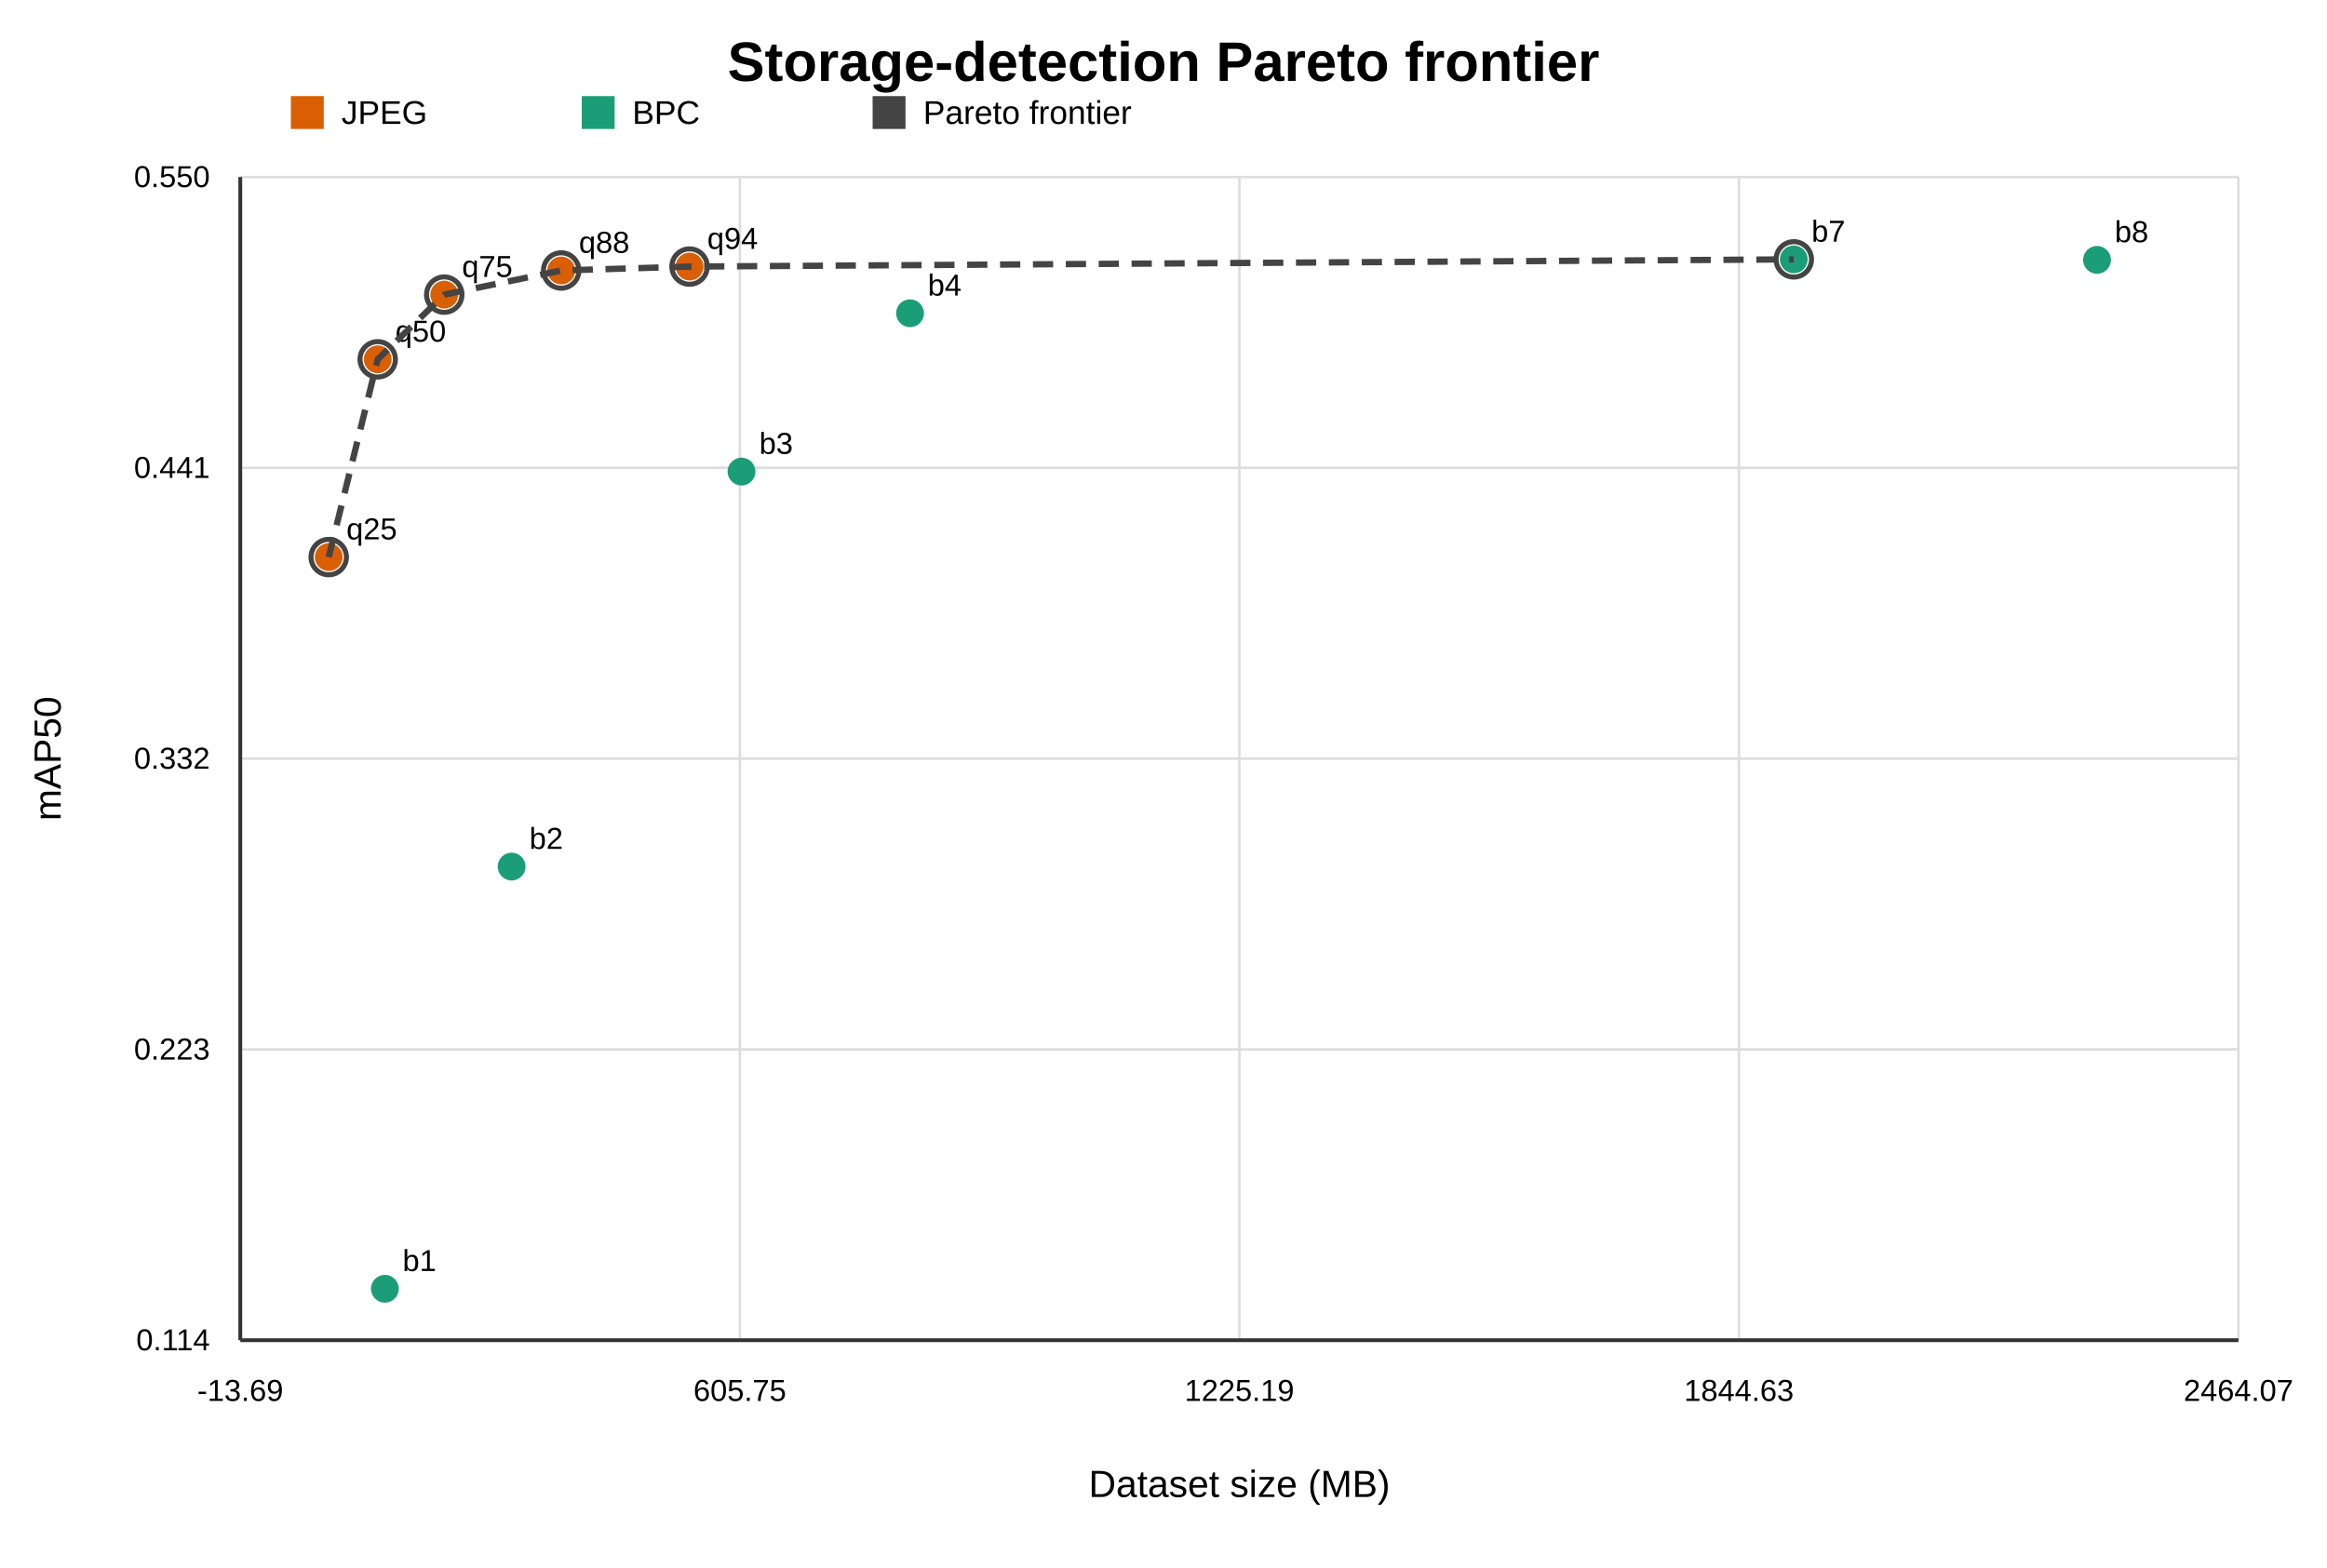
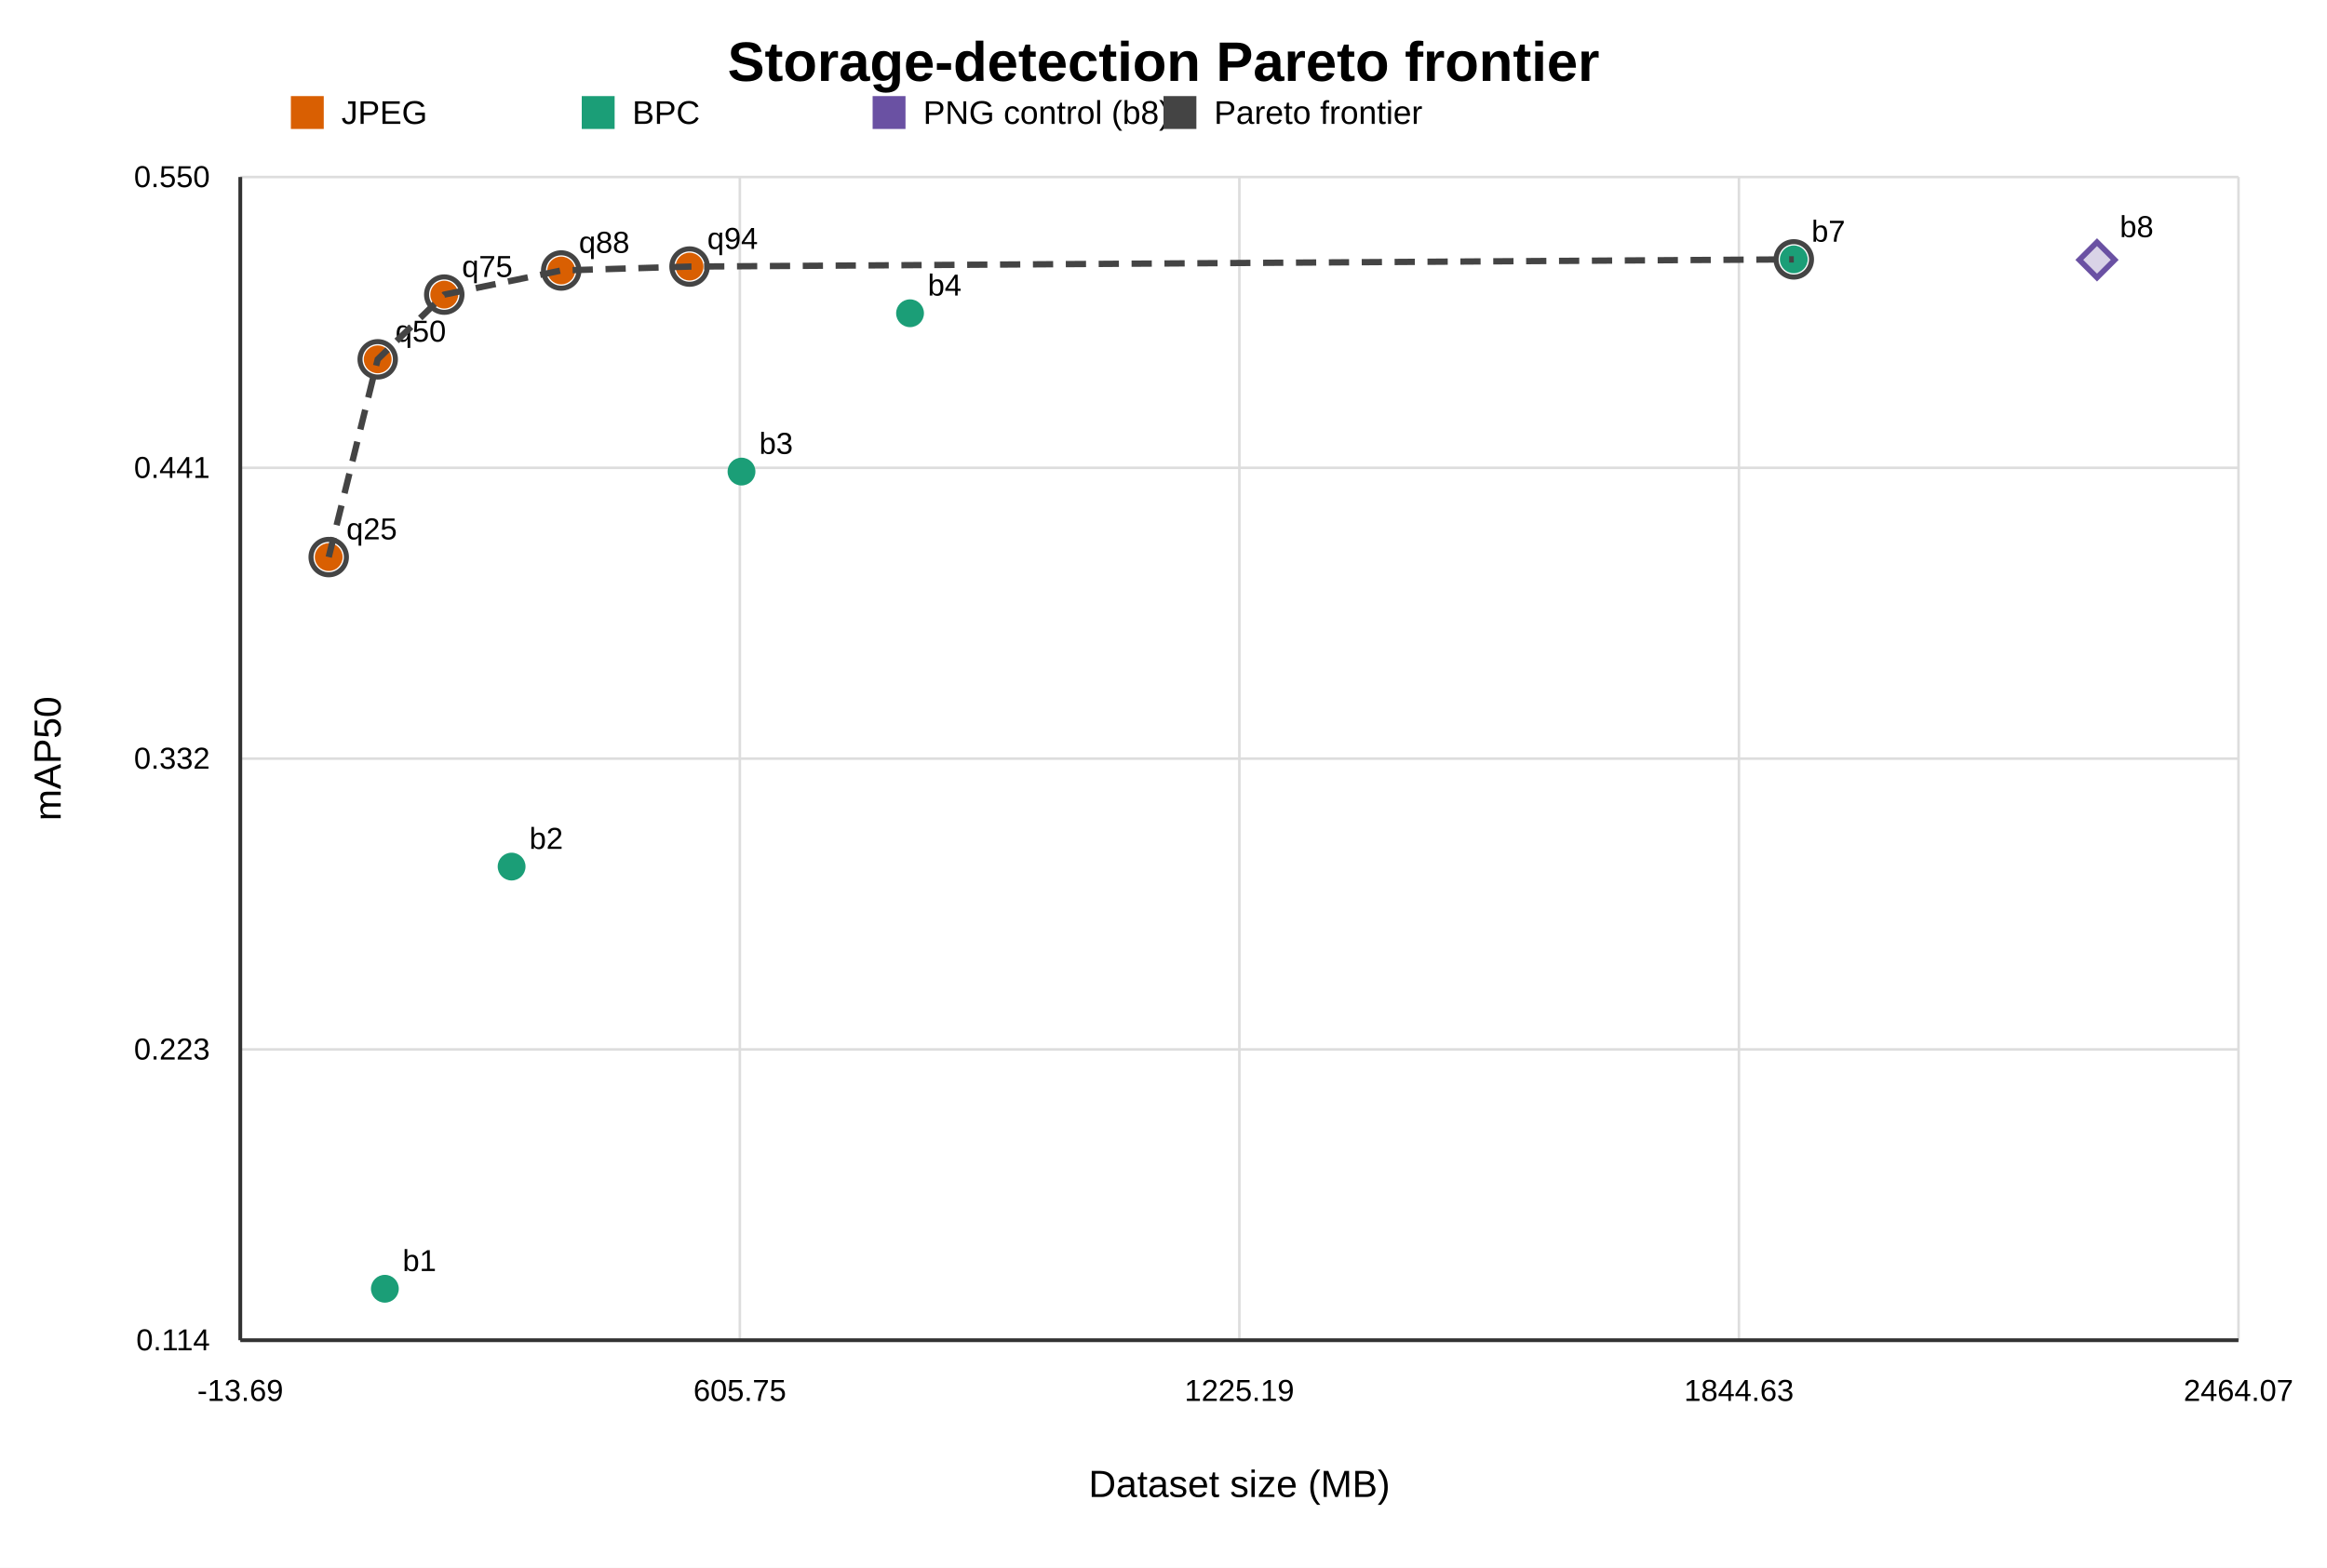
<svg xmlns="http://www.w3.org/2000/svg" width="920" height="620" viewBox="0 0 920 620">
  <rect x="0" y="0" width="920" height="620" fill="white" />
  <text x="460.0" y="32" text-anchor="middle" font-family="Arial" font-size="22" font-weight="700">Storage-detection Pareto frontier</text>
  <line x1="95.00" y1="70" x2="95.00" y2="530" stroke="#dddddd" stroke-width="1" />
  <text x="95.00" y="554" text-anchor="middle" font-family="Arial" font-size="12">-13.69</text>
  <line x1="292.50" y1="70" x2="292.50" y2="530" stroke="#dddddd" stroke-width="1" />
  <text x="292.50" y="554" text-anchor="middle" font-family="Arial" font-size="12">605.75</text>
  <line x1="490.00" y1="70" x2="490.00" y2="530" stroke="#dddddd" stroke-width="1" />
  <text x="490.00" y="554" text-anchor="middle" font-family="Arial" font-size="12">1225.19</text>
  <line x1="687.50" y1="70" x2="687.50" y2="530" stroke="#dddddd" stroke-width="1" />
  <text x="687.50" y="554" text-anchor="middle" font-family="Arial" font-size="12">1844.63</text>
  <line x1="885.00" y1="70" x2="885.00" y2="530" stroke="#dddddd" stroke-width="1" />
  <text x="885.00" y="554" text-anchor="middle" font-family="Arial" font-size="12">2464.07</text>
  <line x1="95" y1="530.00" x2="885" y2="530.00" stroke="#dddddd" stroke-width="1" />
  <text x="83" y="534.00" text-anchor="end" font-family="Arial" font-size="12">0.114</text>
  <line x1="95" y1="415.00" x2="885" y2="415.00" stroke="#dddddd" stroke-width="1" />
  <text x="83" y="419.00" text-anchor="end" font-family="Arial" font-size="12">0.223</text>
  <line x1="95" y1="300.00" x2="885" y2="300.00" stroke="#dddddd" stroke-width="1" />
  <text x="83" y="304.00" text-anchor="end" font-family="Arial" font-size="12">0.332</text>
  <line x1="95" y1="185.00" x2="885" y2="185.00" stroke="#dddddd" stroke-width="1" />
  <text x="83" y="189.00" text-anchor="end" font-family="Arial" font-size="12">0.441</text>
  <line x1="95" y1="70.00" x2="885" y2="70.00" stroke="#dddddd" stroke-width="1" />
  <text x="83" y="74.00" text-anchor="end" font-family="Arial" font-size="12">0.550</text>
  <line x1="95" y1="530" x2="885" y2="530" stroke="#333333" stroke-width="1.5" />
  <line x1="95" y1="70" x2="95" y2="530" stroke="#333333" stroke-width="1.5" />
  <text x="490.0" y="592" text-anchor="middle" font-family="Arial" font-size="15">Dataset size (MB)</text>
  <text x="24" y="300.0" text-anchor="middle" transform="rotate(-90 24 300.0)" font-family="Arial" font-size="15">mAP50</text>
  <circle cx="272.62" cy="105.42" r="5.5" fill="#d95f02" />
  <text x="279.62" y="98.42" font-family="Arial" font-size="12">q94</text>
  <circle cx="221.87" cy="106.97" r="5.5" fill="#d95f02" />
  <text x="228.87" y="99.97" font-family="Arial" font-size="12">q88</text>
  <circle cx="175.64" cy="116.51" r="5.5" fill="#d95f02" />
  <text x="182.64" y="109.51" font-family="Arial" font-size="12">q75</text>
  <circle cx="149.33" cy="142.10" r="5.5" fill="#d95f02" />
  <text x="156.33" y="135.10" font-family="Arial" font-size="12">q50</text>
  <circle cx="129.96" cy="220.30" r="5.5" fill="#d95f02" />
  <text x="136.96" y="213.30" font-family="Arial" font-size="12">q25</text>
  <g data-legend="true">
    <rect x="115" y="38" width="13" height="13" fill="#d95f02" />
    <text x="135" y="49" font-family="Arial" font-size="13">JPEG</text>
  </g>
-   <circle cx="829.07" cy="102.77" r="5.5" fill="#1b9e77" />
-   <text x="836.07" y="95.77" font-family="Arial" font-size="12">b8</text>
  <circle cx="709.19" cy="102.57" r="5.5" fill="#1b9e77" />
  <text x="716.19" y="95.57" font-family="Arial" font-size="12">b7</text>
  <circle cx="359.79" cy="123.88" r="5.5" fill="#1b9e77" />
  <text x="366.79" y="116.88" font-family="Arial" font-size="12">b4</text>
  <circle cx="293.16" cy="186.49" r="5.5" fill="#1b9e77" />
  <text x="300.16" y="179.49" font-family="Arial" font-size="12">b3</text>
  <circle cx="202.27" cy="342.70" r="5.5" fill="#1b9e77" />
  <text x="209.27" y="335.70" font-family="Arial" font-size="12">b2</text>
  <circle cx="152.16" cy="509.65" r="5.5" fill="#1b9e77" />
  <text x="159.16" y="502.65" font-family="Arial" font-size="12">b1</text>
  <g data-legend="true">
    <rect x="230" y="38" width="13" height="13" fill="#1b9e77" />
    <text x="250" y="49" font-family="Arial" font-size="13">BPC</text>
  </g>
+   <polygon points="829.07,95.77 836.07,102.77 829.07,109.77 822.07,102.77" fill="#6a51a3" fill-opacity="0.25" stroke="#6a51a3" stroke-width="2.2" />
+   <text x="838.07" y="93.77" font-family="Arial" font-size="12">b8</text>
+   <g data-legend="true">
+     <rect x="345" y="38" width="13" height="13" fill="#6a51a3" />
+     <text x="365" y="49" font-family="Arial" font-size="13">PNG control (b8)</text>
+   </g>
  <polyline points="129.96,220.30 149.33,142.10 175.64,116.51 221.87,106.97 272.62,105.42 709.19,102.57" fill="none" stroke="#444444" stroke-width="2.5" stroke-dasharray="8 5" />
  <circle cx="129.96" cy="220.30" r="7" fill="none" stroke="#444444" stroke-width="2" />
  <circle cx="149.33" cy="142.10" r="7" fill="none" stroke="#444444" stroke-width="2" />
  <circle cx="175.64" cy="116.51" r="7" fill="none" stroke="#444444" stroke-width="2" />
  <circle cx="221.87" cy="106.97" r="7" fill="none" stroke="#444444" stroke-width="2" />
  <circle cx="272.62" cy="105.42" r="7" fill="none" stroke="#444444" stroke-width="2" />
  <circle cx="709.19" cy="102.57" r="7" fill="none" stroke="#444444" stroke-width="2" />
  <g data-legend="true">
-     <rect x="345" y="38" width="13" height="13" fill="#444444" />
-     <text x="365" y="49" font-family="Arial" font-size="13">Pareto frontier</text>
+     <rect x="460" y="38" width="13" height="13" fill="#444444" />
+     <text x="480" y="49" font-family="Arial" font-size="13">Pareto frontier</text>
  </g>
</svg>
